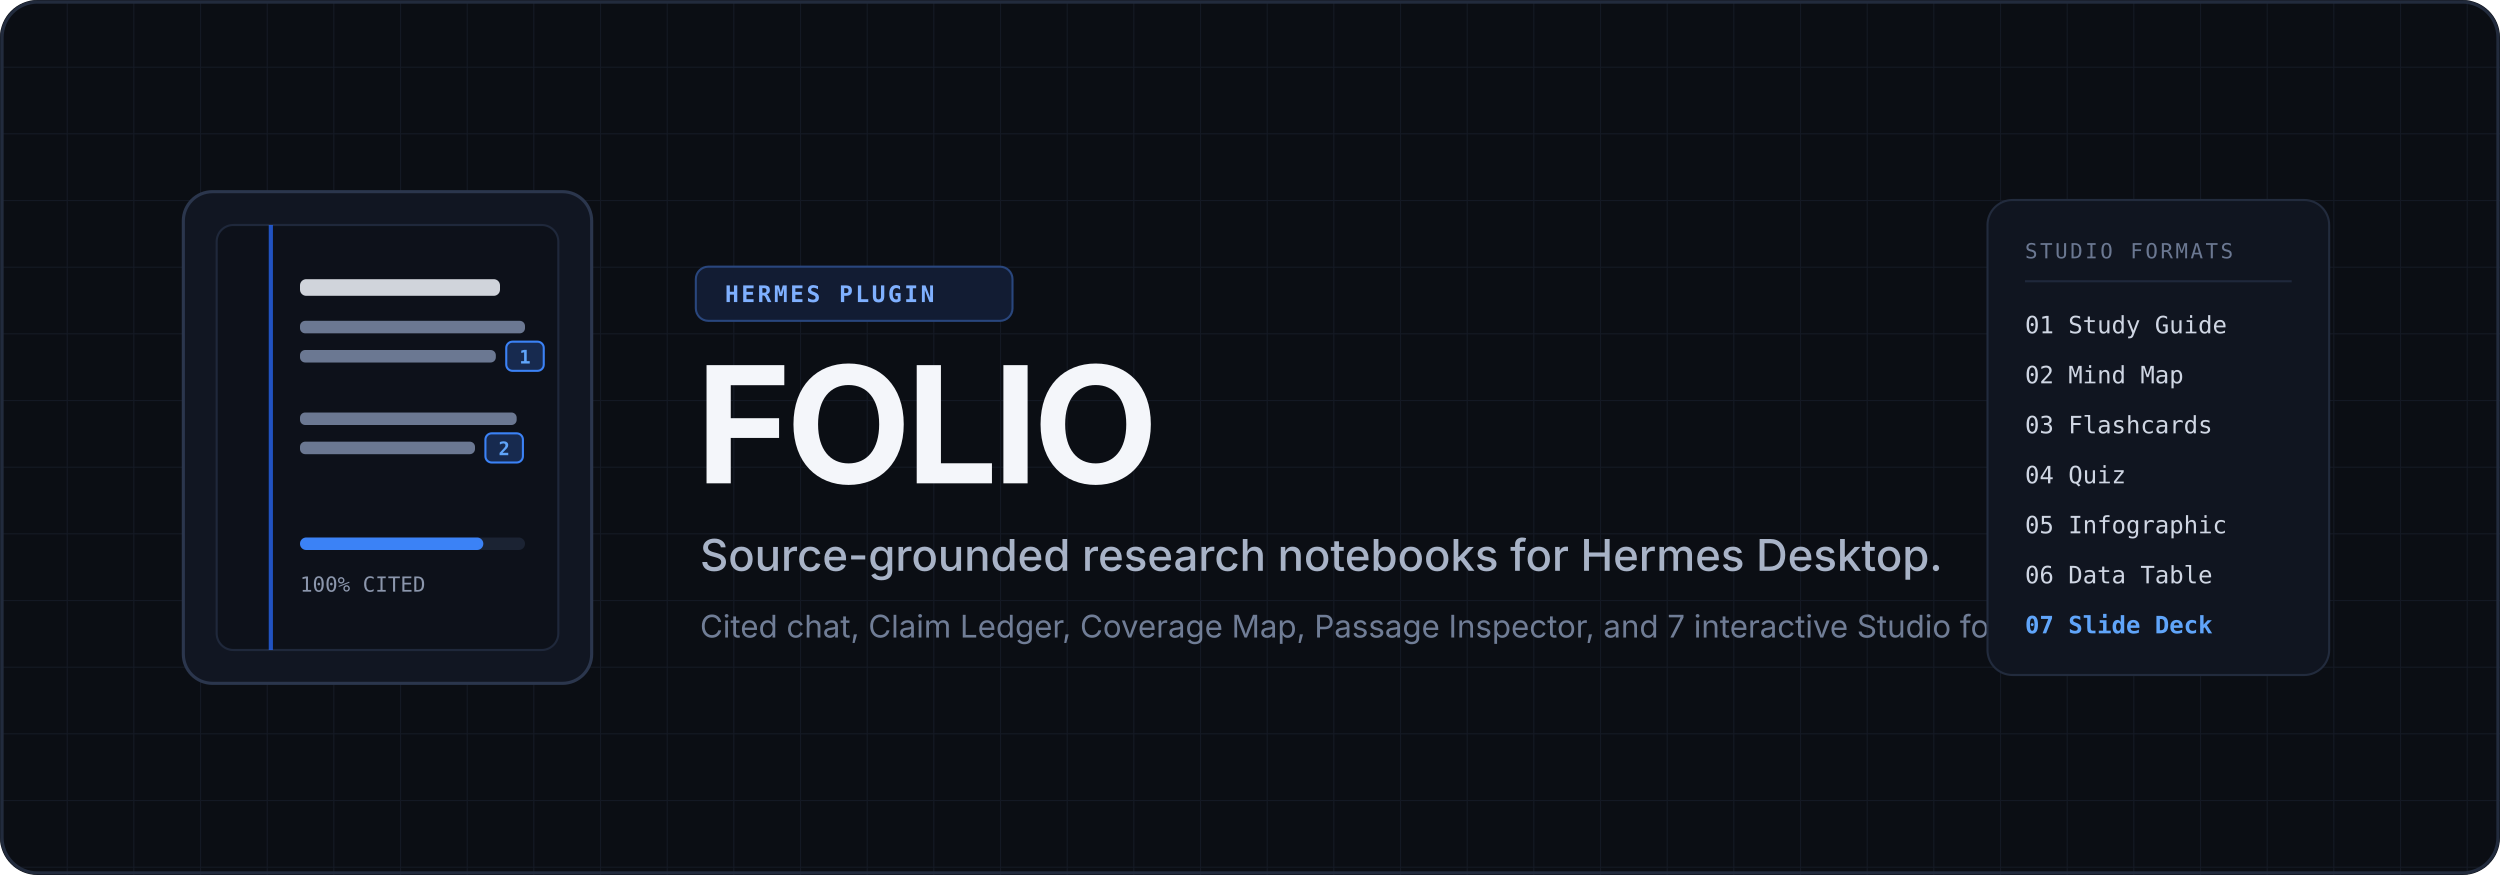
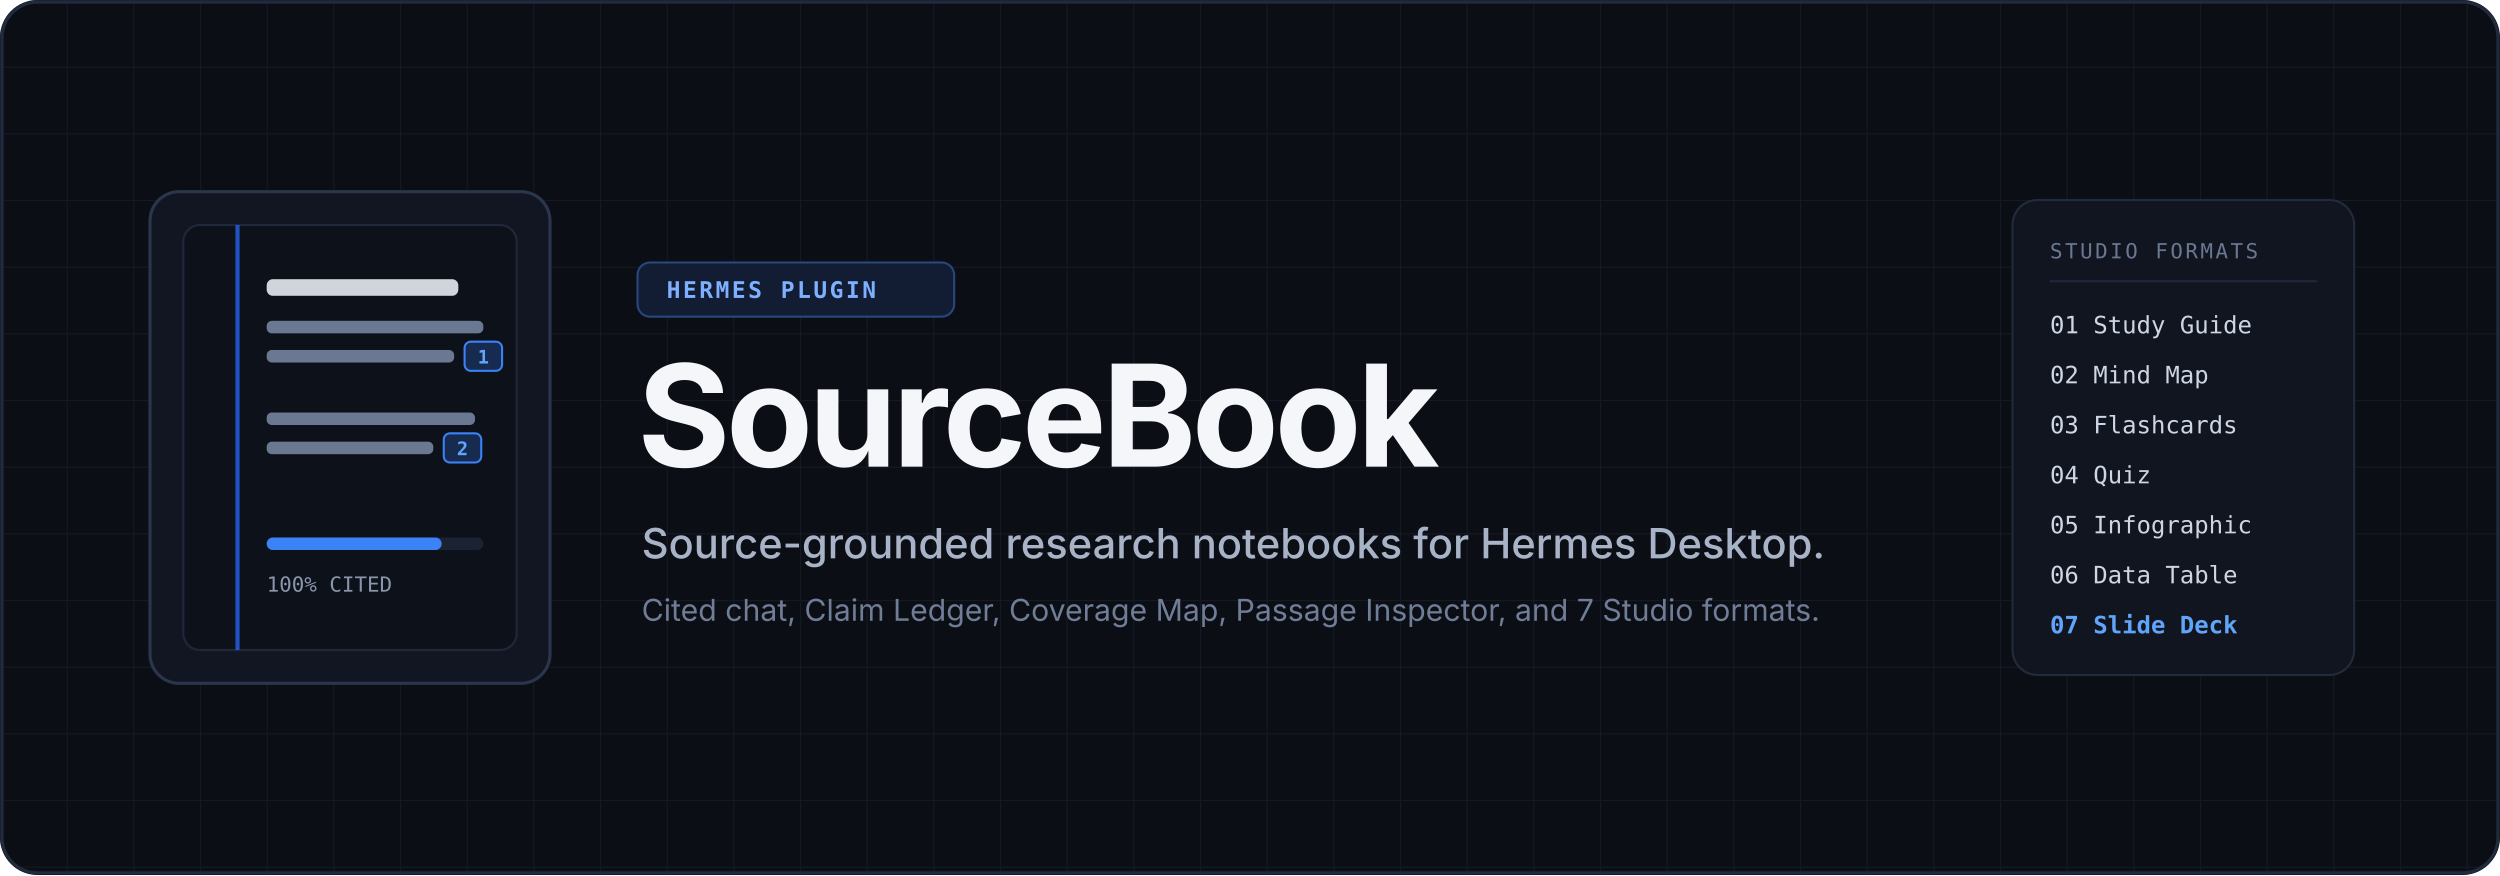
- <svg xmlns="http://www.w3.org/2000/svg" viewBox="0 0 1200 420" width="1200" height="420" role="img" aria-labelledby="folio-cover-title folio-cover-desc">
+ <svg xmlns="http://www.w3.org/2000/svg" viewBox="0 0 1200 420" width="1200" height="420" role="img" aria-labelledby="sb-cover-title sb-cover-desc">
  <defs>
    <pattern id="grid" width="32" height="32" patternUnits="userSpaceOnUse">
      <path d="M 32 0 L 0 0 0 32" fill="none" stroke="#1c2331" stroke-width="1" />
    </pattern>
  </defs>
  <rect width="1200" height="420" rx="18" fill="#0b0e14" />
  <rect width="1200" height="420" rx="18" fill="url(#grid)" opacity="0.55" />
  <rect x="1" y="1" width="1198" height="418" rx="17" fill="none" stroke="#222b3d" stroke-width="1.5" />
-   <g transform="translate(88, 92)">
-     <rect x="0" y="0" width="196" height="236" rx="14" fill="#111622" stroke="#2b364d" stroke-width="1.5" />
-     <rect x="16" y="16" width="164" height="204" rx="8" fill="#0d111a" stroke="#1f283b" stroke-width="1" />
+   <g transform="translate(72, 92)">
+     <rect x="0" y="0" width="192" height="236" rx="14" fill="#111622" stroke="#2b364d" stroke-width="1.5" />
+     <rect x="16" y="16" width="160" height="204" rx="8" fill="#0d111a" stroke="#1f283b" stroke-width="1" />
    <line x1="42" y1="16" x2="42" y2="220" stroke="#2563eb" stroke-width="2" opacity="0.8" />
-     <rect x="56" y="42" width="96" height="8" rx="3" fill="#e5e9f0" opacity="0.9" />
-     <rect x="56" y="62" width="108" height="6" rx="2.5" fill="#6b7892" />
-     <rect x="56" y="76" width="94" height="6" rx="2.5" fill="#6b7892" />
-     <rect x="155" y="72" width="18" height="14" rx="3" fill="#172a4f" stroke="#3b82f6" stroke-width="1" />
-     <text x="164" y="82.5" text-anchor="middle" fill="#60a5fa" font-family="ui-monospace, SFMono-Regular, Menlo, monospace" font-size="9" font-weight="700">1</text>
-     <rect x="56" y="106" width="104" height="6" rx="2.5" fill="#6b7892" />
-     <rect x="56" y="120" width="84" height="6" rx="2.5" fill="#6b7892" />
-     <rect x="145" y="116" width="18" height="14" rx="3" fill="#172a4f" stroke="#3b82f6" stroke-width="1" />
-     <text x="154" y="126.5" text-anchor="middle" fill="#60a5fa" font-family="ui-monospace, SFMono-Regular, Menlo, monospace" font-size="9" font-weight="700">2</text>
-     <rect x="56" y="166" width="108" height="6" rx="3" fill="#1b2333" />
-     <rect x="56" y="166" width="88" height="6" rx="3" fill="#3b82f6" />
+     <rect x="56" y="42" width="92" height="8" rx="3" fill="#e5e9f0" opacity="0.9" />
+     <rect x="56" y="62" width="104" height="6" rx="2.5" fill="#6b7892" />
+     <rect x="56" y="76" width="90" height="6" rx="2.5" fill="#6b7892" />
+     <rect x="151" y="72" width="18" height="14" rx="3" fill="#172a4f" stroke="#3b82f6" stroke-width="1" />
+     <text x="160" y="82.5" text-anchor="middle" fill="#60a5fa" font-family="ui-monospace, SFMono-Regular, Menlo, monospace" font-size="9" font-weight="700">1</text>
+     <rect x="56" y="106" width="100" height="6" rx="2.5" fill="#6b7892" />
+     <rect x="56" y="120" width="80" height="6" rx="2.5" fill="#6b7892" />
+     <rect x="141" y="116" width="18" height="14" rx="3" fill="#172a4f" stroke="#3b82f6" stroke-width="1" />
+     <text x="150" y="126.5" text-anchor="middle" fill="#60a5fa" font-family="ui-monospace, SFMono-Regular, Menlo, monospace" font-size="9" font-weight="700">2</text>
+     <rect x="56" y="166" width="104" height="6" rx="3" fill="#1b2333" />
+     <rect x="56" y="166" width="84" height="6" rx="3" fill="#3b82f6" />
    <text x="56" y="192" fill="#8b96ac" font-family="ui-monospace, SFMono-Regular, Menlo, monospace" font-size="10">100% CITED</text>
  </g>
-   <g transform="translate(334, 128)">
+   <g transform="translate(306, 126)">
    <rect x="0" y="0" width="152" height="26" rx="6" fill="#121c33" stroke="#29467d" stroke-width="1" />
    <text x="14" y="17" fill="#7fb0ff" font-family="ui-monospace, SFMono-Regular, Menlo, monospace" font-size="11" font-weight="600" letter-spacing="1.2">HERMES PLUGIN</text>
-     <text x="0" y="104" fill="#f4f6fa" font-family="system-ui, -apple-system, 'Segoe UI', sans-serif" font-size="78" font-weight="750" letter-spacing="-2.5">FOLIO</text>
-     <text x="2" y="146" fill="#a8b3c7" font-family="system-ui, -apple-system, 'Segoe UI', sans-serif" font-size="21" font-weight="450">Source-grounded research notebooks for Hermes Desktop.</text>
-     <text x="2" y="178" fill="#707d96" font-family="system-ui, -apple-system, 'Segoe UI', sans-serif" font-size="15">Cited chat, Claim Ledger, Coverage Map, Passage Inspector, and 7 interactive Studio formats.</text>
+     <text x="0" y="98" fill="#f4f6fa" font-family="system-ui, -apple-system, 'Segoe UI', sans-serif" font-size="68" font-weight="750" letter-spacing="-2">SourceBook</text>
+     <text x="2" y="142" fill="#a8b3c7" font-family="system-ui, -apple-system, 'Segoe UI', sans-serif" font-size="20" font-weight="450">Source-grounded research notebooks for Hermes Desktop.</text>
+     <text x="2" y="172" fill="#707d96" font-family="system-ui, -apple-system, 'Segoe UI', sans-serif" font-size="14.5">Cited chat, Claim Ledger, Coverage Map, Passage Inspector, and 7 Studio formats.</text>
  </g>
-   <g transform="translate(954, 96)" font-family="ui-monospace, SFMono-Regular, Menlo, monospace" font-size="11.5">
+   <g transform="translate(966, 96)" font-family="ui-monospace, SFMono-Regular, Menlo, monospace" font-size="11.5">
    <rect x="0" y="0" width="164" height="228" rx="12" fill="#101520" stroke="#222b3d" stroke-width="1" />
    <text x="18" y="28" fill="#6b7892" font-size="10" letter-spacing="1.2">STUDIO FORMATS</text>
    <line x1="18" y1="39" x2="146" y2="39" stroke="#1f283b" stroke-width="1" />
    <text x="18" y="64" fill="#cfd6e3">01  Study Guide</text>
    <text x="18" y="88" fill="#cfd6e3">02  Mind Map</text>
    <text x="18" y="112" fill="#cfd6e3">03  Flashcards</text>
    <text x="18" y="136" fill="#cfd6e3">04  Quiz</text>
    <text x="18" y="160" fill="#cfd6e3">05  Infographic</text>
    <text x="18" y="184" fill="#cfd6e3">06  Data Table</text>
    <text x="18" y="208" fill="#60a5fa" font-weight="600">07  Slide Deck</text>
  </g>
</svg>
